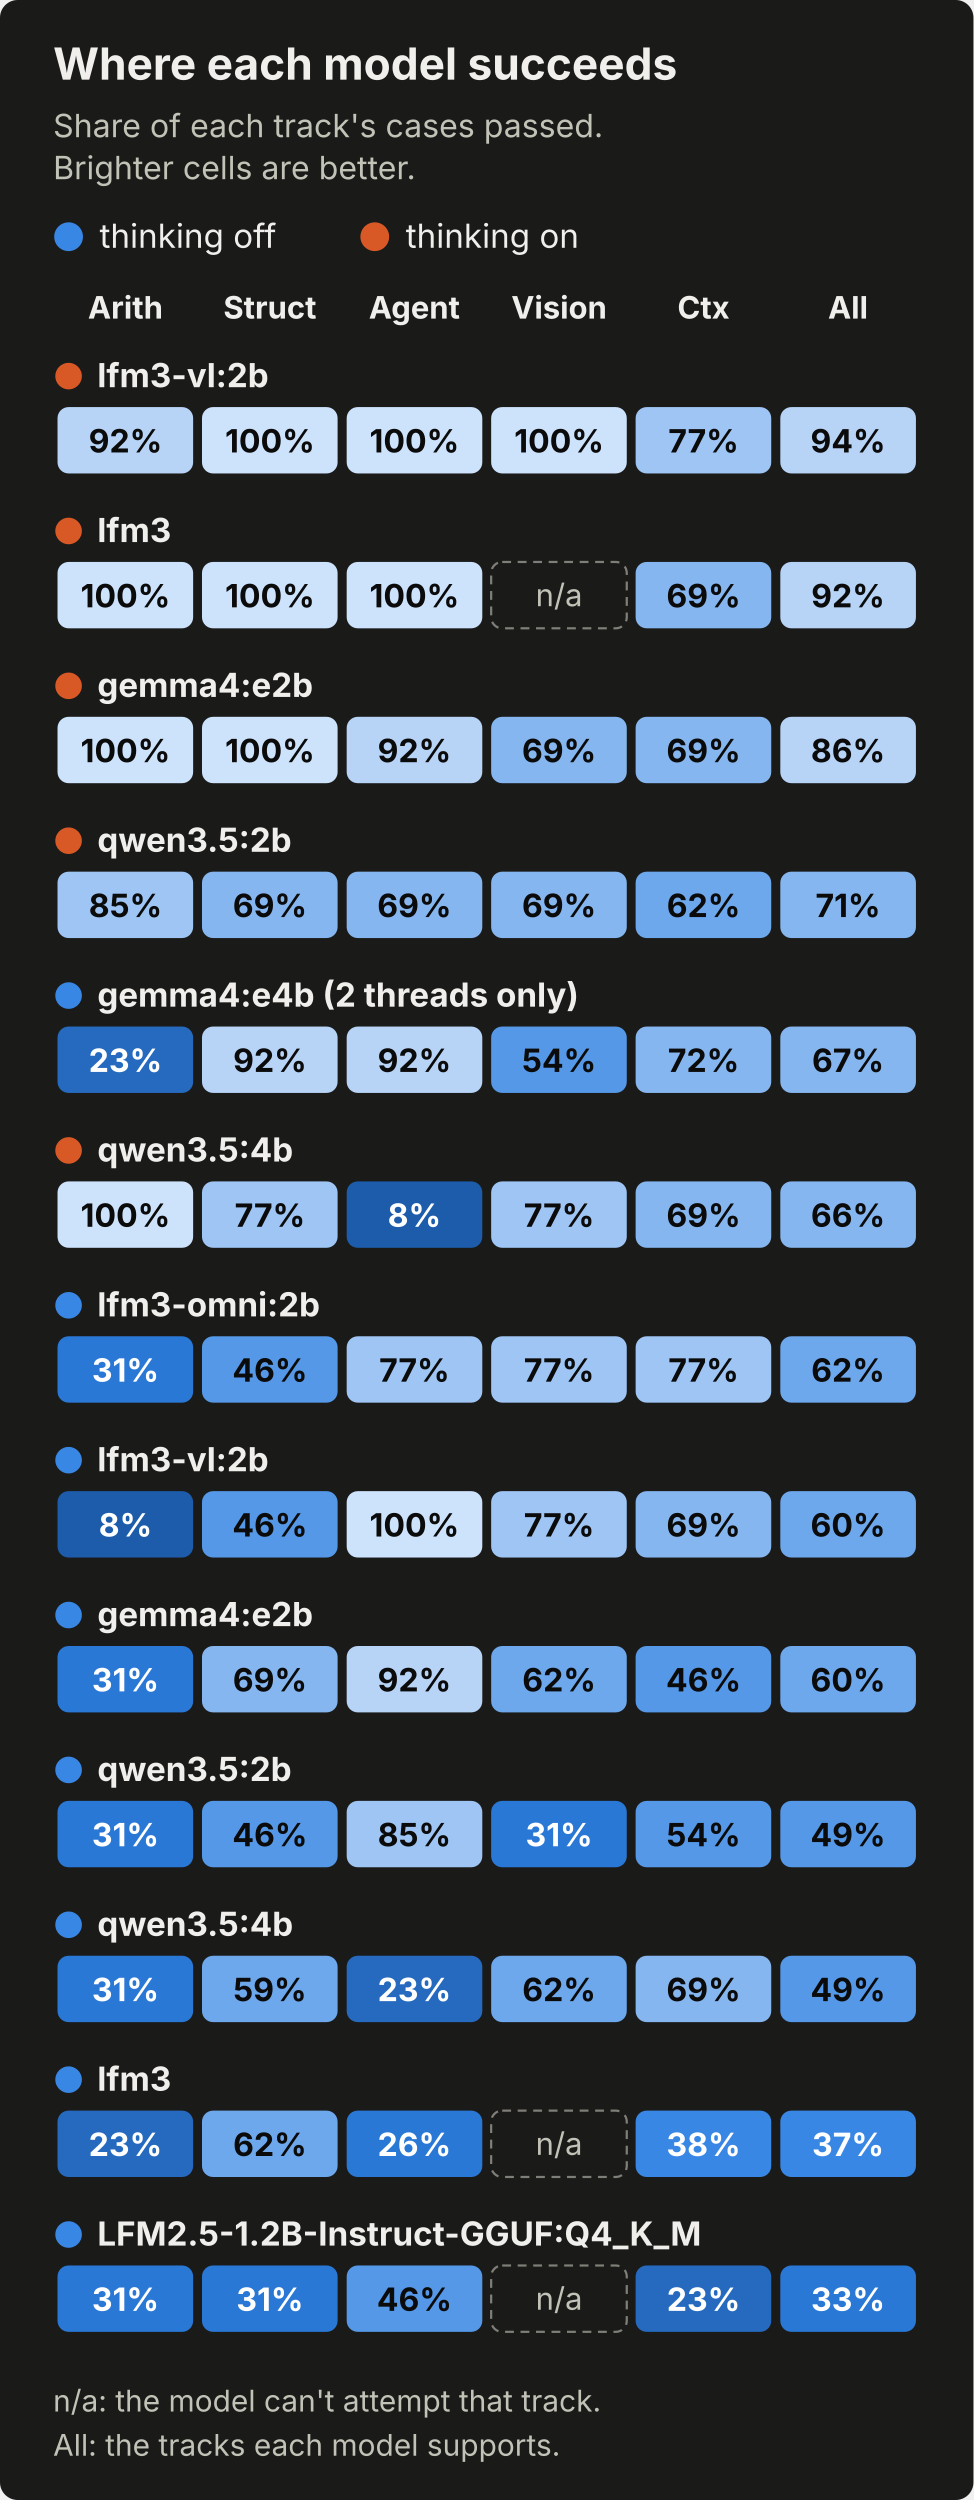
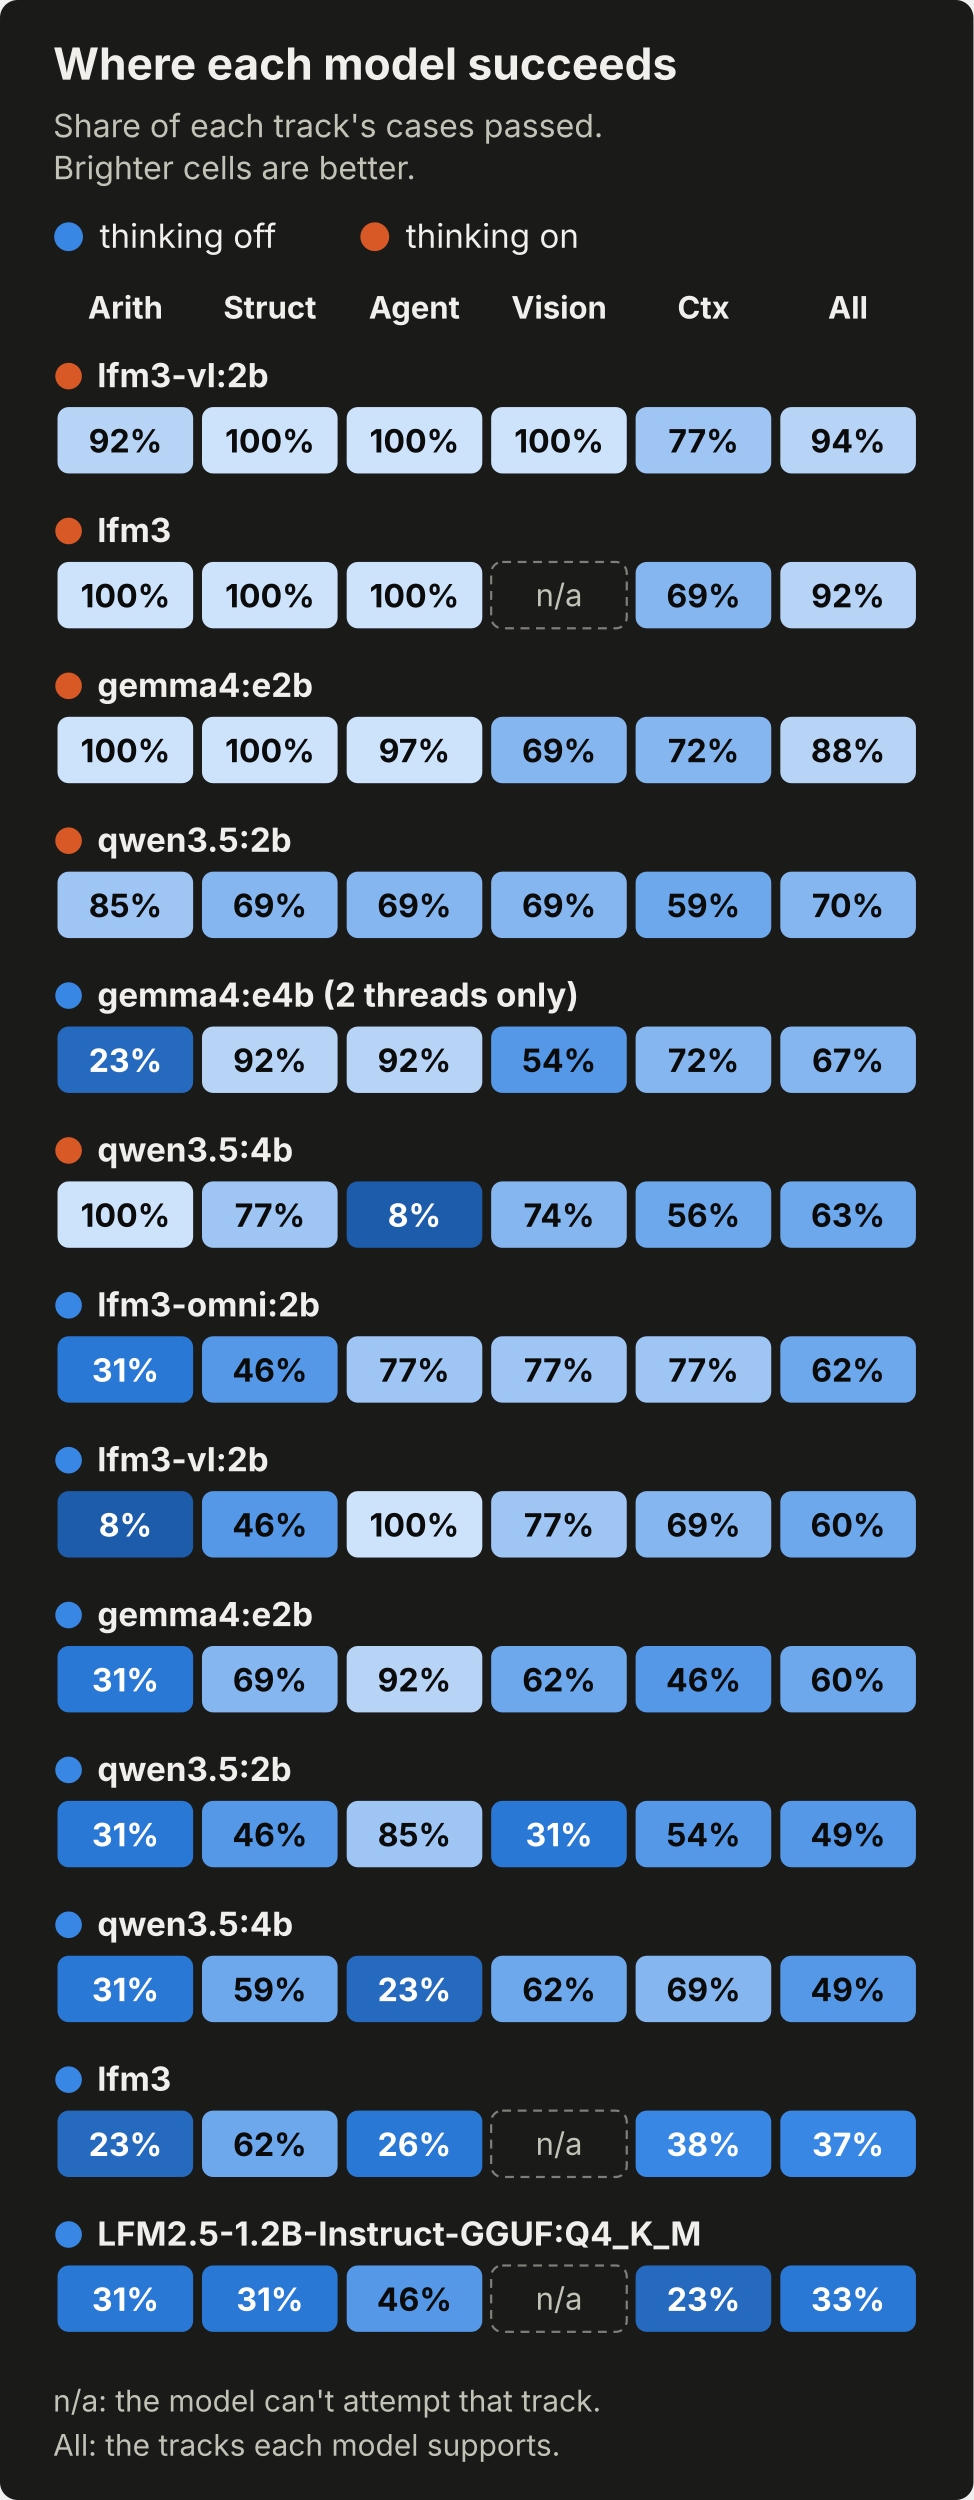
<svg xmlns="http://www.w3.org/2000/svg" width="440" height="1130" viewBox="0 0 440 1130" role="img" aria-label="Where each model succeeds">
  <rect width="440" height="1130" rx="8" fill="#1a1a19" />
  <text x="24.0" y="36.0" font-size="20" font-weight="700" text-anchor="start" fill="#f0efec" font-family="system-ui, -apple-system, Segoe UI, sans-serif">Where each model succeeds</text>
  <text x="24.0" y="62.0" font-size="14.5" font-weight="normal" text-anchor="start" fill="#c3c2b7" font-family="system-ui, -apple-system, Segoe UI, sans-serif">Share of each track's cases passed.</text>
  <text x="24.0" y="81.0" font-size="14.5" font-weight="normal" text-anchor="start" fill="#c3c2b7" font-family="system-ui, -apple-system, Segoe UI, sans-serif">Brighter cells are better.</text>
  <circle cx="31.0" cy="107.0" r="7.5" fill="#3987e5" stroke="#1a1a19" stroke-width="2" />
  <text x="45.0" y="112.0" font-size="15" font-weight="normal" text-anchor="start" fill="#f0efec" font-family="system-ui, -apple-system, Segoe UI, sans-serif">thinking off</text>
  <circle cx="169.4" cy="107.0" r="7.5" fill="#d95926" stroke="#1a1a19" stroke-width="2" />
  <text x="183.4" y="112.0" font-size="15" font-weight="normal" text-anchor="start" fill="#f0efec" font-family="system-ui, -apple-system, Segoe UI, sans-serif">thinking on</text>
  <text x="56.7" y="144.0" font-size="14" font-weight="700" text-anchor="middle" fill="#f0efec" font-family="system-ui, -apple-system, Segoe UI, sans-serif">Arith</text>
  <text x="122.0" y="144.0" font-size="14" font-weight="700" text-anchor="middle" fill="#f0efec" font-family="system-ui, -apple-system, Segoe UI, sans-serif">Struct</text>
  <text x="187.3" y="144.0" font-size="14" font-weight="700" text-anchor="middle" fill="#f0efec" font-family="system-ui, -apple-system, Segoe UI, sans-serif">Agent</text>
  <text x="252.7" y="144.0" font-size="14" font-weight="700" text-anchor="middle" fill="#f0efec" font-family="system-ui, -apple-system, Segoe UI, sans-serif">Vision</text>
  <text x="318.0" y="144.0" font-size="14" font-weight="700" text-anchor="middle" fill="#f0efec" font-family="system-ui, -apple-system, Segoe UI, sans-serif">Ctx</text>
  <text x="383.3" y="144.0" font-size="14" font-weight="700" text-anchor="middle" fill="#f0efec" font-family="system-ui, -apple-system, Segoe UI, sans-serif">All</text>
  <circle cx="31.0" cy="170.0" r="7" fill="#d95926" stroke="#1a1a19" stroke-width="2" />
  <text x="44.0" y="175.0" font-size="15" font-weight="700" text-anchor="start" fill="#f0efec" font-family="system-ui, -apple-system, Segoe UI, sans-serif">lfm3-vl:2b</text>
  <rect x="26.0" y="184" width="61.3" height="30" rx="5" fill="#b7d3f6" />
  <text x="56.7" y="204.5" font-size="14.5" font-weight="700" text-anchor="middle" fill="#0b0b0b" font-family="system-ui, -apple-system, Segoe UI, sans-serif">92%</text>
  <rect x="91.3" y="184" width="61.3" height="30" rx="5" fill="#cde2fb" />
  <text x="122.0" y="204.5" font-size="14.5" font-weight="700" text-anchor="middle" fill="#0b0b0b" font-family="system-ui, -apple-system, Segoe UI, sans-serif">100%</text>
  <rect x="156.7" y="184" width="61.3" height="30" rx="5" fill="#cde2fb" />
  <text x="187.3" y="204.5" font-size="14.5" font-weight="700" text-anchor="middle" fill="#0b0b0b" font-family="system-ui, -apple-system, Segoe UI, sans-serif">100%</text>
  <rect x="222.0" y="184" width="61.3" height="30" rx="5" fill="#cde2fb" />
  <text x="252.7" y="204.5" font-size="14.5" font-weight="700" text-anchor="middle" fill="#0b0b0b" font-family="system-ui, -apple-system, Segoe UI, sans-serif">100%</text>
  <rect x="287.3" y="184" width="61.3" height="30" rx="5" fill="#9ec5f4" />
  <text x="318.0" y="204.5" font-size="14.5" font-weight="700" text-anchor="middle" fill="#0b0b0b" font-family="system-ui, -apple-system, Segoe UI, sans-serif">77%</text>
  <rect x="352.7" y="184" width="61.3" height="30" rx="5" fill="#b7d3f6" />
  <text x="383.3" y="204.5" font-size="14.5" font-weight="700" text-anchor="middle" fill="#0b0b0b" font-family="system-ui, -apple-system, Segoe UI, sans-serif">94%</text>
  <circle cx="31.0" cy="240.0" r="7" fill="#d95926" stroke="#1a1a19" stroke-width="2" />
  <text x="44.0" y="245.0" font-size="15" font-weight="700" text-anchor="start" fill="#f0efec" font-family="system-ui, -apple-system, Segoe UI, sans-serif">lfm3</text>
  <rect x="26.0" y="254" width="61.3" height="30" rx="5" fill="#cde2fb" />
  <text x="56.7" y="274.5" font-size="14.5" font-weight="700" text-anchor="middle" fill="#0b0b0b" font-family="system-ui, -apple-system, Segoe UI, sans-serif">100%</text>
  <rect x="91.3" y="254" width="61.3" height="30" rx="5" fill="#cde2fb" />
  <text x="122.0" y="274.5" font-size="14.5" font-weight="700" text-anchor="middle" fill="#0b0b0b" font-family="system-ui, -apple-system, Segoe UI, sans-serif">100%</text>
  <rect x="156.7" y="254" width="61.3" height="30" rx="5" fill="#cde2fb" />
  <text x="187.3" y="274.5" font-size="14.5" font-weight="700" text-anchor="middle" fill="#0b0b0b" font-family="system-ui, -apple-system, Segoe UI, sans-serif">100%</text>
  <rect x="222.0" y="254" width="61.3" height="30" rx="5" fill="none" stroke="#c3c2b7" stroke-opacity="0.6" stroke-dasharray="4 3" />
  <text x="252.7" y="274.0" font-size="14" font-weight="normal" text-anchor="middle" fill="#c3c2b7" font-family="system-ui, -apple-system, Segoe UI, sans-serif">n/a</text>
  <rect x="287.3" y="254" width="61.3" height="30" rx="5" fill="#86b6ef" />
  <text x="318.0" y="274.5" font-size="14.5" font-weight="700" text-anchor="middle" fill="#0b0b0b" font-family="system-ui, -apple-system, Segoe UI, sans-serif">69%</text>
  <rect x="352.7" y="254" width="61.3" height="30" rx="5" fill="#b7d3f6" />
  <text x="383.3" y="274.5" font-size="14.5" font-weight="700" text-anchor="middle" fill="#0b0b0b" font-family="system-ui, -apple-system, Segoe UI, sans-serif">92%</text>
  <circle cx="31.0" cy="310.0" r="7" fill="#d95926" stroke="#1a1a19" stroke-width="2" />
  <text x="44.0" y="315.0" font-size="15" font-weight="700" text-anchor="start" fill="#f0efec" font-family="system-ui, -apple-system, Segoe UI, sans-serif">gemma4:e2b</text>
  <rect x="26.0" y="324" width="61.3" height="30" rx="5" fill="#cde2fb" />
  <text x="56.7" y="344.5" font-size="14.5" font-weight="700" text-anchor="middle" fill="#0b0b0b" font-family="system-ui, -apple-system, Segoe UI, sans-serif">100%</text>
  <rect x="91.3" y="324" width="61.3" height="30" rx="5" fill="#cde2fb" />
  <text x="122.0" y="344.5" font-size="14.5" font-weight="700" text-anchor="middle" fill="#0b0b0b" font-family="system-ui, -apple-system, Segoe UI, sans-serif">100%</text>
-   <rect x="156.7" y="324" width="61.3" height="30" rx="5" fill="#b7d3f6" />
-   <text x="187.3" y="344.5" font-size="14.5" font-weight="700" text-anchor="middle" fill="#0b0b0b" font-family="system-ui, -apple-system, Segoe UI, sans-serif">92%</text>
+   <rect x="156.7" y="324" width="61.3" height="30" rx="5" fill="#cde2fb" />
+   <text x="187.3" y="344.5" font-size="14.5" font-weight="700" text-anchor="middle" fill="#0b0b0b" font-family="system-ui, -apple-system, Segoe UI, sans-serif">97%</text>
  <rect x="222.0" y="324" width="61.3" height="30" rx="5" fill="#86b6ef" />
  <text x="252.7" y="344.5" font-size="14.5" font-weight="700" text-anchor="middle" fill="#0b0b0b" font-family="system-ui, -apple-system, Segoe UI, sans-serif">69%</text>
  <rect x="287.3" y="324" width="61.3" height="30" rx="5" fill="#86b6ef" />
-   <text x="318.0" y="344.5" font-size="14.5" font-weight="700" text-anchor="middle" fill="#0b0b0b" font-family="system-ui, -apple-system, Segoe UI, sans-serif">69%</text>
+   <text x="318.0" y="344.5" font-size="14.5" font-weight="700" text-anchor="middle" fill="#0b0b0b" font-family="system-ui, -apple-system, Segoe UI, sans-serif">72%</text>
  <rect x="352.7" y="324" width="61.3" height="30" rx="5" fill="#b7d3f6" />
-   <text x="383.3" y="344.5" font-size="14.5" font-weight="700" text-anchor="middle" fill="#0b0b0b" font-family="system-ui, -apple-system, Segoe UI, sans-serif">86%</text>
+   <text x="383.3" y="344.5" font-size="14.5" font-weight="700" text-anchor="middle" fill="#0b0b0b" font-family="system-ui, -apple-system, Segoe UI, sans-serif">88%</text>
  <circle cx="31.0" cy="380.0" r="7" fill="#d95926" stroke="#1a1a19" stroke-width="2" />
  <text x="44.0" y="385.0" font-size="15" font-weight="700" text-anchor="start" fill="#f0efec" font-family="system-ui, -apple-system, Segoe UI, sans-serif">qwen3.5:2b</text>
  <rect x="26.0" y="394" width="61.3" height="30" rx="5" fill="#9ec5f4" />
  <text x="56.7" y="414.5" font-size="14.5" font-weight="700" text-anchor="middle" fill="#0b0b0b" font-family="system-ui, -apple-system, Segoe UI, sans-serif">85%</text>
  <rect x="91.3" y="394" width="61.3" height="30" rx="5" fill="#86b6ef" />
  <text x="122.0" y="414.5" font-size="14.5" font-weight="700" text-anchor="middle" fill="#0b0b0b" font-family="system-ui, -apple-system, Segoe UI, sans-serif">69%</text>
  <rect x="156.7" y="394" width="61.3" height="30" rx="5" fill="#86b6ef" />
  <text x="187.3" y="414.5" font-size="14.5" font-weight="700" text-anchor="middle" fill="#0b0b0b" font-family="system-ui, -apple-system, Segoe UI, sans-serif">69%</text>
  <rect x="222.0" y="394" width="61.3" height="30" rx="5" fill="#86b6ef" />
  <text x="252.7" y="414.5" font-size="14.5" font-weight="700" text-anchor="middle" fill="#0b0b0b" font-family="system-ui, -apple-system, Segoe UI, sans-serif">69%</text>
  <rect x="287.3" y="394" width="61.3" height="30" rx="5" fill="#6da7ec" />
-   <text x="318.0" y="414.5" font-size="14.5" font-weight="700" text-anchor="middle" fill="#0b0b0b" font-family="system-ui, -apple-system, Segoe UI, sans-serif">62%</text>
+   <text x="318.0" y="414.5" font-size="14.5" font-weight="700" text-anchor="middle" fill="#0b0b0b" font-family="system-ui, -apple-system, Segoe UI, sans-serif">59%</text>
  <rect x="352.7" y="394" width="61.3" height="30" rx="5" fill="#86b6ef" />
-   <text x="383.3" y="414.5" font-size="14.5" font-weight="700" text-anchor="middle" fill="#0b0b0b" font-family="system-ui, -apple-system, Segoe UI, sans-serif">71%</text>
+   <text x="383.3" y="414.5" font-size="14.5" font-weight="700" text-anchor="middle" fill="#0b0b0b" font-family="system-ui, -apple-system, Segoe UI, sans-serif">70%</text>
  <circle cx="31.0" cy="450.0" r="7" fill="#3987e5" stroke="#1a1a19" stroke-width="2" />
  <text x="44.0" y="455.0" font-size="15" font-weight="700" text-anchor="start" fill="#f0efec" font-family="system-ui, -apple-system, Segoe UI, sans-serif">gemma4:e4b (2 threads only)</text>
  <rect x="26.0" y="464" width="61.3" height="30" rx="5" fill="#256abf" />
  <text x="56.7" y="484.5" font-size="14.5" font-weight="700" text-anchor="middle" fill="#ffffff" font-family="system-ui, -apple-system, Segoe UI, sans-serif">23%</text>
  <rect x="91.3" y="464" width="61.3" height="30" rx="5" fill="#b7d3f6" />
  <text x="122.0" y="484.5" font-size="14.5" font-weight="700" text-anchor="middle" fill="#0b0b0b" font-family="system-ui, -apple-system, Segoe UI, sans-serif">92%</text>
  <rect x="156.7" y="464" width="61.3" height="30" rx="5" fill="#b7d3f6" />
  <text x="187.3" y="484.5" font-size="14.5" font-weight="700" text-anchor="middle" fill="#0b0b0b" font-family="system-ui, -apple-system, Segoe UI, sans-serif">92%</text>
  <rect x="222.0" y="464" width="61.3" height="30" rx="5" fill="#5598e7" />
  <text x="252.7" y="484.5" font-size="14.5" font-weight="700" text-anchor="middle" fill="#0b0b0b" font-family="system-ui, -apple-system, Segoe UI, sans-serif">54%</text>
  <rect x="287.3" y="464" width="61.3" height="30" rx="5" fill="#86b6ef" />
  <text x="318.0" y="484.5" font-size="14.5" font-weight="700" text-anchor="middle" fill="#0b0b0b" font-family="system-ui, -apple-system, Segoe UI, sans-serif">72%</text>
  <rect x="352.7" y="464" width="61.3" height="30" rx="5" fill="#86b6ef" />
  <text x="383.3" y="484.5" font-size="14.5" font-weight="700" text-anchor="middle" fill="#0b0b0b" font-family="system-ui, -apple-system, Segoe UI, sans-serif">67%</text>
  <circle cx="31.0" cy="520.0" r="7" fill="#d95926" stroke="#1a1a19" stroke-width="2" />
  <text x="44.0" y="525.0" font-size="15" font-weight="700" text-anchor="start" fill="#f0efec" font-family="system-ui, -apple-system, Segoe UI, sans-serif">qwen3.5:4b</text>
  <rect x="26.0" y="534" width="61.3" height="30" rx="5" fill="#cde2fb" />
  <text x="56.7" y="554.5" font-size="14.5" font-weight="700" text-anchor="middle" fill="#0b0b0b" font-family="system-ui, -apple-system, Segoe UI, sans-serif">100%</text>
  <rect x="91.3" y="534" width="61.3" height="30" rx="5" fill="#9ec5f4" />
  <text x="122.0" y="554.5" font-size="14.5" font-weight="700" text-anchor="middle" fill="#0b0b0b" font-family="system-ui, -apple-system, Segoe UI, sans-serif">77%</text>
  <rect x="156.7" y="534" width="61.3" height="30" rx="5" fill="#1c5cab" />
  <text x="187.3" y="554.5" font-size="14.5" font-weight="700" text-anchor="middle" fill="#ffffff" font-family="system-ui, -apple-system, Segoe UI, sans-serif">8%</text>
-   <rect x="222.0" y="534" width="61.3" height="30" rx="5" fill="#9ec5f4" />
-   <text x="252.7" y="554.5" font-size="14.5" font-weight="700" text-anchor="middle" fill="#0b0b0b" font-family="system-ui, -apple-system, Segoe UI, sans-serif">77%</text>
-   <rect x="287.3" y="534" width="61.3" height="30" rx="5" fill="#86b6ef" />
-   <text x="318.0" y="554.5" font-size="14.5" font-weight="700" text-anchor="middle" fill="#0b0b0b" font-family="system-ui, -apple-system, Segoe UI, sans-serif">69%</text>
-   <rect x="352.7" y="534" width="61.3" height="30" rx="5" fill="#86b6ef" />
-   <text x="383.3" y="554.5" font-size="14.5" font-weight="700" text-anchor="middle" fill="#0b0b0b" font-family="system-ui, -apple-system, Segoe UI, sans-serif">66%</text>
+   <rect x="222.0" y="534" width="61.3" height="30" rx="5" fill="#86b6ef" />
+   <text x="252.7" y="554.5" font-size="14.5" font-weight="700" text-anchor="middle" fill="#0b0b0b" font-family="system-ui, -apple-system, Segoe UI, sans-serif">74%</text>
+   <rect x="287.3" y="534" width="61.3" height="30" rx="5" fill="#6da7ec" />
+   <text x="318.0" y="554.5" font-size="14.5" font-weight="700" text-anchor="middle" fill="#0b0b0b" font-family="system-ui, -apple-system, Segoe UI, sans-serif">56%</text>
+   <rect x="352.7" y="534" width="61.3" height="30" rx="5" fill="#6da7ec" />
+   <text x="383.3" y="554.5" font-size="14.5" font-weight="700" text-anchor="middle" fill="#0b0b0b" font-family="system-ui, -apple-system, Segoe UI, sans-serif">63%</text>
  <circle cx="31.0" cy="590.0" r="7" fill="#3987e5" stroke="#1a1a19" stroke-width="2" />
  <text x="44.0" y="595.0" font-size="15" font-weight="700" text-anchor="start" fill="#f0efec" font-family="system-ui, -apple-system, Segoe UI, sans-serif">lfm3-omni:2b</text>
  <rect x="26.0" y="604" width="61.3" height="30" rx="5" fill="#2a78d6" />
  <text x="56.7" y="624.5" font-size="14.5" font-weight="700" text-anchor="middle" fill="#ffffff" font-family="system-ui, -apple-system, Segoe UI, sans-serif">31%</text>
  <rect x="91.3" y="604" width="61.3" height="30" rx="5" fill="#5598e7" />
  <text x="122.0" y="624.5" font-size="14.5" font-weight="700" text-anchor="middle" fill="#0b0b0b" font-family="system-ui, -apple-system, Segoe UI, sans-serif">46%</text>
  <rect x="156.7" y="604" width="61.3" height="30" rx="5" fill="#9ec5f4" />
  <text x="187.3" y="624.5" font-size="14.5" font-weight="700" text-anchor="middle" fill="#0b0b0b" font-family="system-ui, -apple-system, Segoe UI, sans-serif">77%</text>
  <rect x="222.0" y="604" width="61.3" height="30" rx="5" fill="#9ec5f4" />
  <text x="252.7" y="624.5" font-size="14.5" font-weight="700" text-anchor="middle" fill="#0b0b0b" font-family="system-ui, -apple-system, Segoe UI, sans-serif">77%</text>
  <rect x="287.3" y="604" width="61.3" height="30" rx="5" fill="#9ec5f4" />
  <text x="318.0" y="624.5" font-size="14.5" font-weight="700" text-anchor="middle" fill="#0b0b0b" font-family="system-ui, -apple-system, Segoe UI, sans-serif">77%</text>
  <rect x="352.7" y="604" width="61.3" height="30" rx="5" fill="#6da7ec" />
  <text x="383.3" y="624.5" font-size="14.5" font-weight="700" text-anchor="middle" fill="#0b0b0b" font-family="system-ui, -apple-system, Segoe UI, sans-serif">62%</text>
  <circle cx="31.0" cy="660.0" r="7" fill="#3987e5" stroke="#1a1a19" stroke-width="2" />
  <text x="44.0" y="665.0" font-size="15" font-weight="700" text-anchor="start" fill="#f0efec" font-family="system-ui, -apple-system, Segoe UI, sans-serif">lfm3-vl:2b</text>
  <rect x="26.0" y="674" width="61.3" height="30" rx="5" fill="#1c5cab" />
  <text x="56.7" y="694.5" font-size="14.5" font-weight="700" text-anchor="middle" fill="#ffffff" font-family="system-ui, -apple-system, Segoe UI, sans-serif">8%</text>
  <rect x="91.3" y="674" width="61.3" height="30" rx="5" fill="#5598e7" />
  <text x="122.0" y="694.5" font-size="14.5" font-weight="700" text-anchor="middle" fill="#0b0b0b" font-family="system-ui, -apple-system, Segoe UI, sans-serif">46%</text>
  <rect x="156.7" y="674" width="61.3" height="30" rx="5" fill="#cde2fb" />
  <text x="187.3" y="694.5" font-size="14.5" font-weight="700" text-anchor="middle" fill="#0b0b0b" font-family="system-ui, -apple-system, Segoe UI, sans-serif">100%</text>
  <rect x="222.0" y="674" width="61.3" height="30" rx="5" fill="#9ec5f4" />
  <text x="252.7" y="694.5" font-size="14.5" font-weight="700" text-anchor="middle" fill="#0b0b0b" font-family="system-ui, -apple-system, Segoe UI, sans-serif">77%</text>
  <rect x="287.3" y="674" width="61.3" height="30" rx="5" fill="#86b6ef" />
  <text x="318.0" y="694.5" font-size="14.5" font-weight="700" text-anchor="middle" fill="#0b0b0b" font-family="system-ui, -apple-system, Segoe UI, sans-serif">69%</text>
  <rect x="352.7" y="674" width="61.3" height="30" rx="5" fill="#6da7ec" />
  <text x="383.3" y="694.5" font-size="14.5" font-weight="700" text-anchor="middle" fill="#0b0b0b" font-family="system-ui, -apple-system, Segoe UI, sans-serif">60%</text>
  <circle cx="31.0" cy="730.0" r="7" fill="#3987e5" stroke="#1a1a19" stroke-width="2" />
  <text x="44.0" y="735.0" font-size="15" font-weight="700" text-anchor="start" fill="#f0efec" font-family="system-ui, -apple-system, Segoe UI, sans-serif">gemma4:e2b</text>
  <rect x="26.0" y="744" width="61.3" height="30" rx="5" fill="#2a78d6" />
  <text x="56.7" y="764.5" font-size="14.5" font-weight="700" text-anchor="middle" fill="#ffffff" font-family="system-ui, -apple-system, Segoe UI, sans-serif">31%</text>
  <rect x="91.3" y="744" width="61.3" height="30" rx="5" fill="#86b6ef" />
  <text x="122.0" y="764.5" font-size="14.5" font-weight="700" text-anchor="middle" fill="#0b0b0b" font-family="system-ui, -apple-system, Segoe UI, sans-serif">69%</text>
  <rect x="156.7" y="744" width="61.3" height="30" rx="5" fill="#b7d3f6" />
  <text x="187.3" y="764.5" font-size="14.5" font-weight="700" text-anchor="middle" fill="#0b0b0b" font-family="system-ui, -apple-system, Segoe UI, sans-serif">92%</text>
  <rect x="222.0" y="744" width="61.3" height="30" rx="5" fill="#6da7ec" />
  <text x="252.7" y="764.5" font-size="14.5" font-weight="700" text-anchor="middle" fill="#0b0b0b" font-family="system-ui, -apple-system, Segoe UI, sans-serif">62%</text>
  <rect x="287.3" y="744" width="61.3" height="30" rx="5" fill="#5598e7" />
  <text x="318.0" y="764.5" font-size="14.5" font-weight="700" text-anchor="middle" fill="#0b0b0b" font-family="system-ui, -apple-system, Segoe UI, sans-serif">46%</text>
  <rect x="352.7" y="744" width="61.3" height="30" rx="5" fill="#6da7ec" />
  <text x="383.3" y="764.5" font-size="14.5" font-weight="700" text-anchor="middle" fill="#0b0b0b" font-family="system-ui, -apple-system, Segoe UI, sans-serif">60%</text>
  <circle cx="31.0" cy="800.0" r="7" fill="#3987e5" stroke="#1a1a19" stroke-width="2" />
  <text x="44.0" y="805.0" font-size="15" font-weight="700" text-anchor="start" fill="#f0efec" font-family="system-ui, -apple-system, Segoe UI, sans-serif">qwen3.5:2b</text>
  <rect x="26.0" y="814" width="61.3" height="30" rx="5" fill="#2a78d6" />
  <text x="56.7" y="834.5" font-size="14.5" font-weight="700" text-anchor="middle" fill="#ffffff" font-family="system-ui, -apple-system, Segoe UI, sans-serif">31%</text>
  <rect x="91.3" y="814" width="61.3" height="30" rx="5" fill="#5598e7" />
  <text x="122.0" y="834.5" font-size="14.5" font-weight="700" text-anchor="middle" fill="#0b0b0b" font-family="system-ui, -apple-system, Segoe UI, sans-serif">46%</text>
  <rect x="156.7" y="814" width="61.3" height="30" rx="5" fill="#9ec5f4" />
  <text x="187.3" y="834.5" font-size="14.5" font-weight="700" text-anchor="middle" fill="#0b0b0b" font-family="system-ui, -apple-system, Segoe UI, sans-serif">85%</text>
  <rect x="222.0" y="814" width="61.3" height="30" rx="5" fill="#2a78d6" />
  <text x="252.7" y="834.5" font-size="14.5" font-weight="700" text-anchor="middle" fill="#ffffff" font-family="system-ui, -apple-system, Segoe UI, sans-serif">31%</text>
  <rect x="287.3" y="814" width="61.3" height="30" rx="5" fill="#5598e7" />
  <text x="318.0" y="834.5" font-size="14.5" font-weight="700" text-anchor="middle" fill="#0b0b0b" font-family="system-ui, -apple-system, Segoe UI, sans-serif">54%</text>
  <rect x="352.7" y="814" width="61.3" height="30" rx="5" fill="#5598e7" />
  <text x="383.3" y="834.5" font-size="14.5" font-weight="700" text-anchor="middle" fill="#0b0b0b" font-family="system-ui, -apple-system, Segoe UI, sans-serif">49%</text>
  <circle cx="31.0" cy="870.0" r="7" fill="#3987e5" stroke="#1a1a19" stroke-width="2" />
  <text x="44.0" y="875.0" font-size="15" font-weight="700" text-anchor="start" fill="#f0efec" font-family="system-ui, -apple-system, Segoe UI, sans-serif">qwen3.5:4b</text>
  <rect x="26.0" y="884" width="61.3" height="30" rx="5" fill="#2a78d6" />
  <text x="56.7" y="904.5" font-size="14.5" font-weight="700" text-anchor="middle" fill="#ffffff" font-family="system-ui, -apple-system, Segoe UI, sans-serif">31%</text>
  <rect x="91.3" y="884" width="61.3" height="30" rx="5" fill="#6da7ec" />
  <text x="122.0" y="904.5" font-size="14.5" font-weight="700" text-anchor="middle" fill="#0b0b0b" font-family="system-ui, -apple-system, Segoe UI, sans-serif">59%</text>
  <rect x="156.7" y="884" width="61.3" height="30" rx="5" fill="#256abf" />
  <text x="187.3" y="904.5" font-size="14.5" font-weight="700" text-anchor="middle" fill="#ffffff" font-family="system-ui, -apple-system, Segoe UI, sans-serif">23%</text>
  <rect x="222.0" y="884" width="61.3" height="30" rx="5" fill="#6da7ec" />
  <text x="252.7" y="904.5" font-size="14.5" font-weight="700" text-anchor="middle" fill="#0b0b0b" font-family="system-ui, -apple-system, Segoe UI, sans-serif">62%</text>
  <rect x="287.3" y="884" width="61.3" height="30" rx="5" fill="#86b6ef" />
  <text x="318.0" y="904.5" font-size="14.5" font-weight="700" text-anchor="middle" fill="#0b0b0b" font-family="system-ui, -apple-system, Segoe UI, sans-serif">69%</text>
  <rect x="352.7" y="884" width="61.3" height="30" rx="5" fill="#5598e7" />
  <text x="383.3" y="904.5" font-size="14.5" font-weight="700" text-anchor="middle" fill="#0b0b0b" font-family="system-ui, -apple-system, Segoe UI, sans-serif">49%</text>
  <circle cx="31.0" cy="940.0" r="7" fill="#3987e5" stroke="#1a1a19" stroke-width="2" />
  <text x="44.0" y="945.0" font-size="15" font-weight="700" text-anchor="start" fill="#f0efec" font-family="system-ui, -apple-system, Segoe UI, sans-serif">lfm3</text>
  <rect x="26.0" y="954" width="61.3" height="30" rx="5" fill="#256abf" />
  <text x="56.7" y="974.5" font-size="14.5" font-weight="700" text-anchor="middle" fill="#ffffff" font-family="system-ui, -apple-system, Segoe UI, sans-serif">23%</text>
  <rect x="91.3" y="954" width="61.3" height="30" rx="5" fill="#6da7ec" />
  <text x="122.0" y="974.5" font-size="14.5" font-weight="700" text-anchor="middle" fill="#0b0b0b" font-family="system-ui, -apple-system, Segoe UI, sans-serif">62%</text>
  <rect x="156.7" y="954" width="61.3" height="30" rx="5" fill="#2a78d6" />
  <text x="187.3" y="974.5" font-size="14.5" font-weight="700" text-anchor="middle" fill="#ffffff" font-family="system-ui, -apple-system, Segoe UI, sans-serif">26%</text>
  <rect x="222.0" y="954" width="61.3" height="30" rx="5" fill="none" stroke="#c3c2b7" stroke-opacity="0.6" stroke-dasharray="4 3" />
  <text x="252.7" y="974.0" font-size="14" font-weight="normal" text-anchor="middle" fill="#c3c2b7" font-family="system-ui, -apple-system, Segoe UI, sans-serif">n/a</text>
  <rect x="287.3" y="954" width="61.3" height="30" rx="5" fill="#3987e5" />
  <text x="318.0" y="974.5" font-size="14.5" font-weight="700" text-anchor="middle" fill="#ffffff" font-family="system-ui, -apple-system, Segoe UI, sans-serif">38%</text>
  <rect x="352.7" y="954" width="61.3" height="30" rx="5" fill="#3987e5" />
  <text x="383.3" y="974.5" font-size="14.5" font-weight="700" text-anchor="middle" fill="#ffffff" font-family="system-ui, -apple-system, Segoe UI, sans-serif">37%</text>
  <circle cx="31.0" cy="1010.0" r="7" fill="#3987e5" stroke="#1a1a19" stroke-width="2" />
  <text x="44.0" y="1015.0" font-size="15" font-weight="700" text-anchor="start" fill="#f0efec" font-family="system-ui, -apple-system, Segoe UI, sans-serif">LFM2.5-1.2B-Instruct-GGUF:Q4_K_M</text>
  <rect x="26.0" y="1024" width="61.3" height="30" rx="5" fill="#2a78d6" />
  <text x="56.7" y="1044.5" font-size="14.5" font-weight="700" text-anchor="middle" fill="#ffffff" font-family="system-ui, -apple-system, Segoe UI, sans-serif">31%</text>
  <rect x="91.3" y="1024" width="61.3" height="30" rx="5" fill="#2a78d6" />
  <text x="122.0" y="1044.5" font-size="14.5" font-weight="700" text-anchor="middle" fill="#ffffff" font-family="system-ui, -apple-system, Segoe UI, sans-serif">31%</text>
  <rect x="156.7" y="1024" width="61.3" height="30" rx="5" fill="#5598e7" />
  <text x="187.3" y="1044.5" font-size="14.5" font-weight="700" text-anchor="middle" fill="#0b0b0b" font-family="system-ui, -apple-system, Segoe UI, sans-serif">46%</text>
  <rect x="222.0" y="1024" width="61.3" height="30" rx="5" fill="none" stroke="#c3c2b7" stroke-opacity="0.6" stroke-dasharray="4 3" />
  <text x="252.7" y="1044.0" font-size="14" font-weight="normal" text-anchor="middle" fill="#c3c2b7" font-family="system-ui, -apple-system, Segoe UI, sans-serif">n/a</text>
  <rect x="287.3" y="1024" width="61.3" height="30" rx="5" fill="#256abf" />
  <text x="318.0" y="1044.5" font-size="14.5" font-weight="700" text-anchor="middle" fill="#ffffff" font-family="system-ui, -apple-system, Segoe UI, sans-serif">23%</text>
  <rect x="352.7" y="1024" width="61.3" height="30" rx="5" fill="#2a78d6" />
  <text x="383.3" y="1044.5" font-size="14.5" font-weight="700" text-anchor="middle" fill="#ffffff" font-family="system-ui, -apple-system, Segoe UI, sans-serif">33%</text>
  <text x="24.0" y="1090.0" font-size="13.5" font-weight="normal" text-anchor="start" fill="#c3c2b7" font-family="system-ui, -apple-system, Segoe UI, sans-serif">n/a: the model can't attempt that track.</text>
  <text x="24.0" y="1110.0" font-size="13.5" font-weight="normal" text-anchor="start" fill="#c3c2b7" font-family="system-ui, -apple-system, Segoe UI, sans-serif">All: the tracks each model supports.</text>
</svg>
